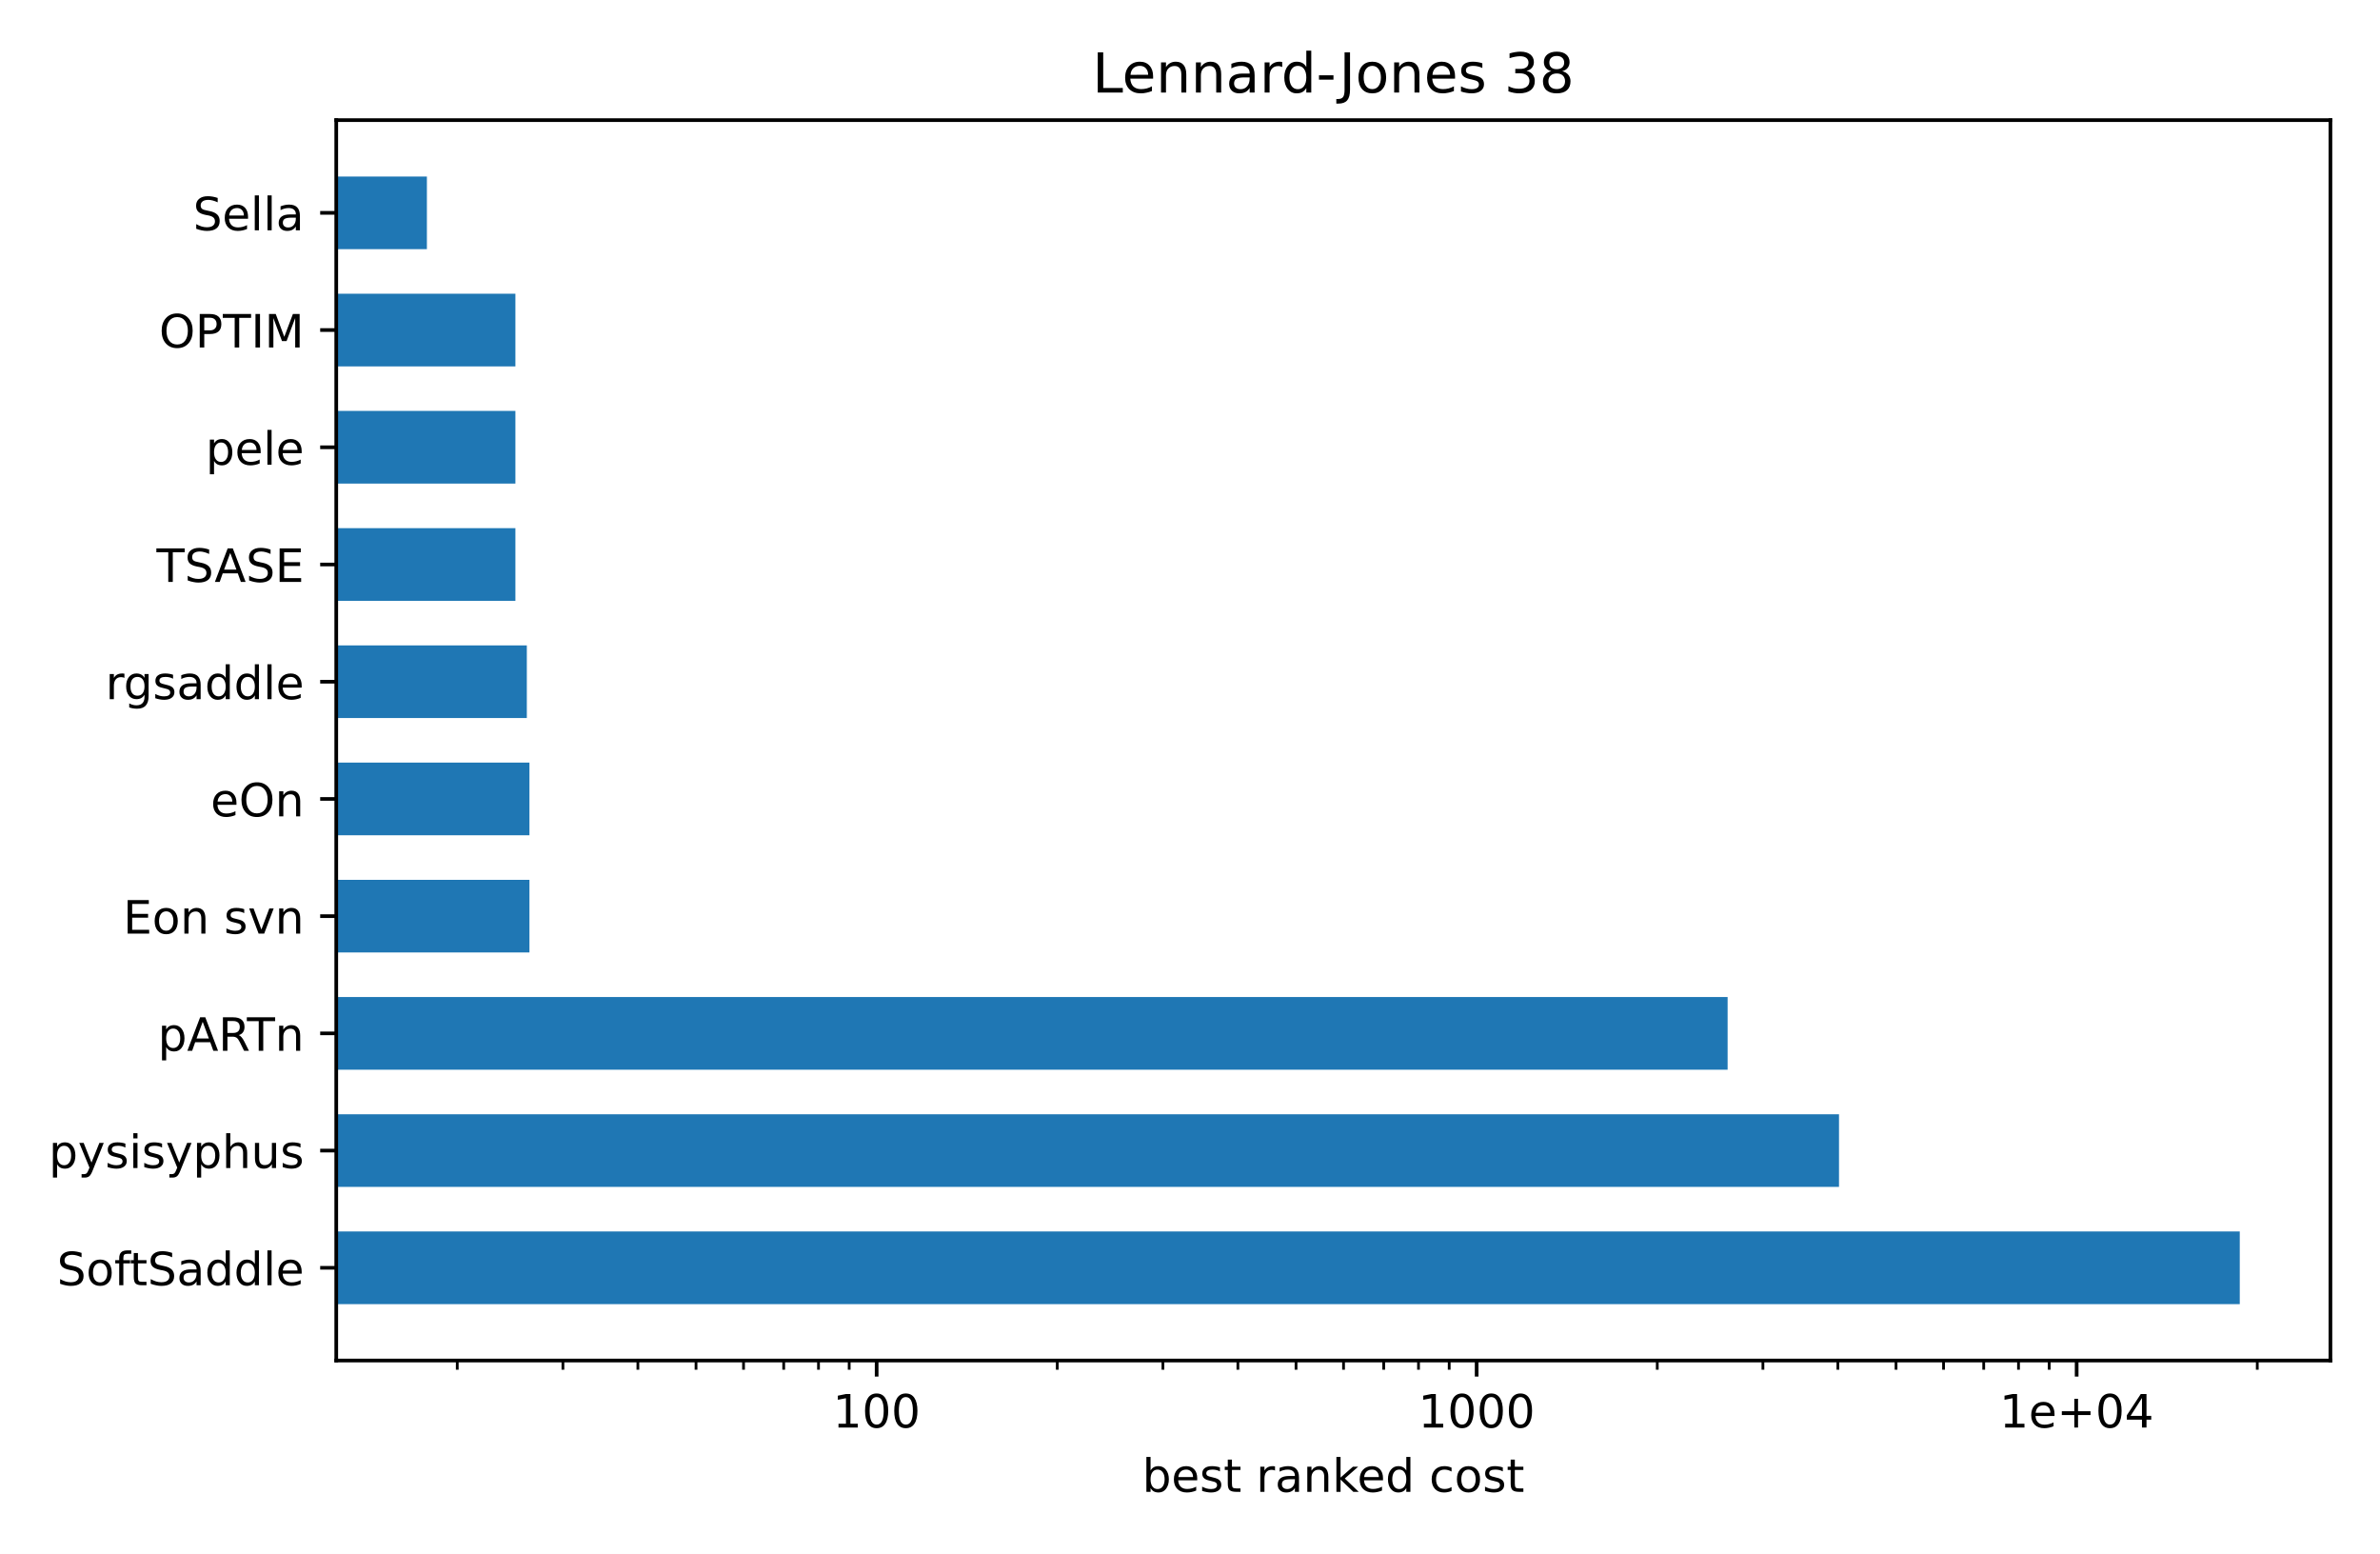
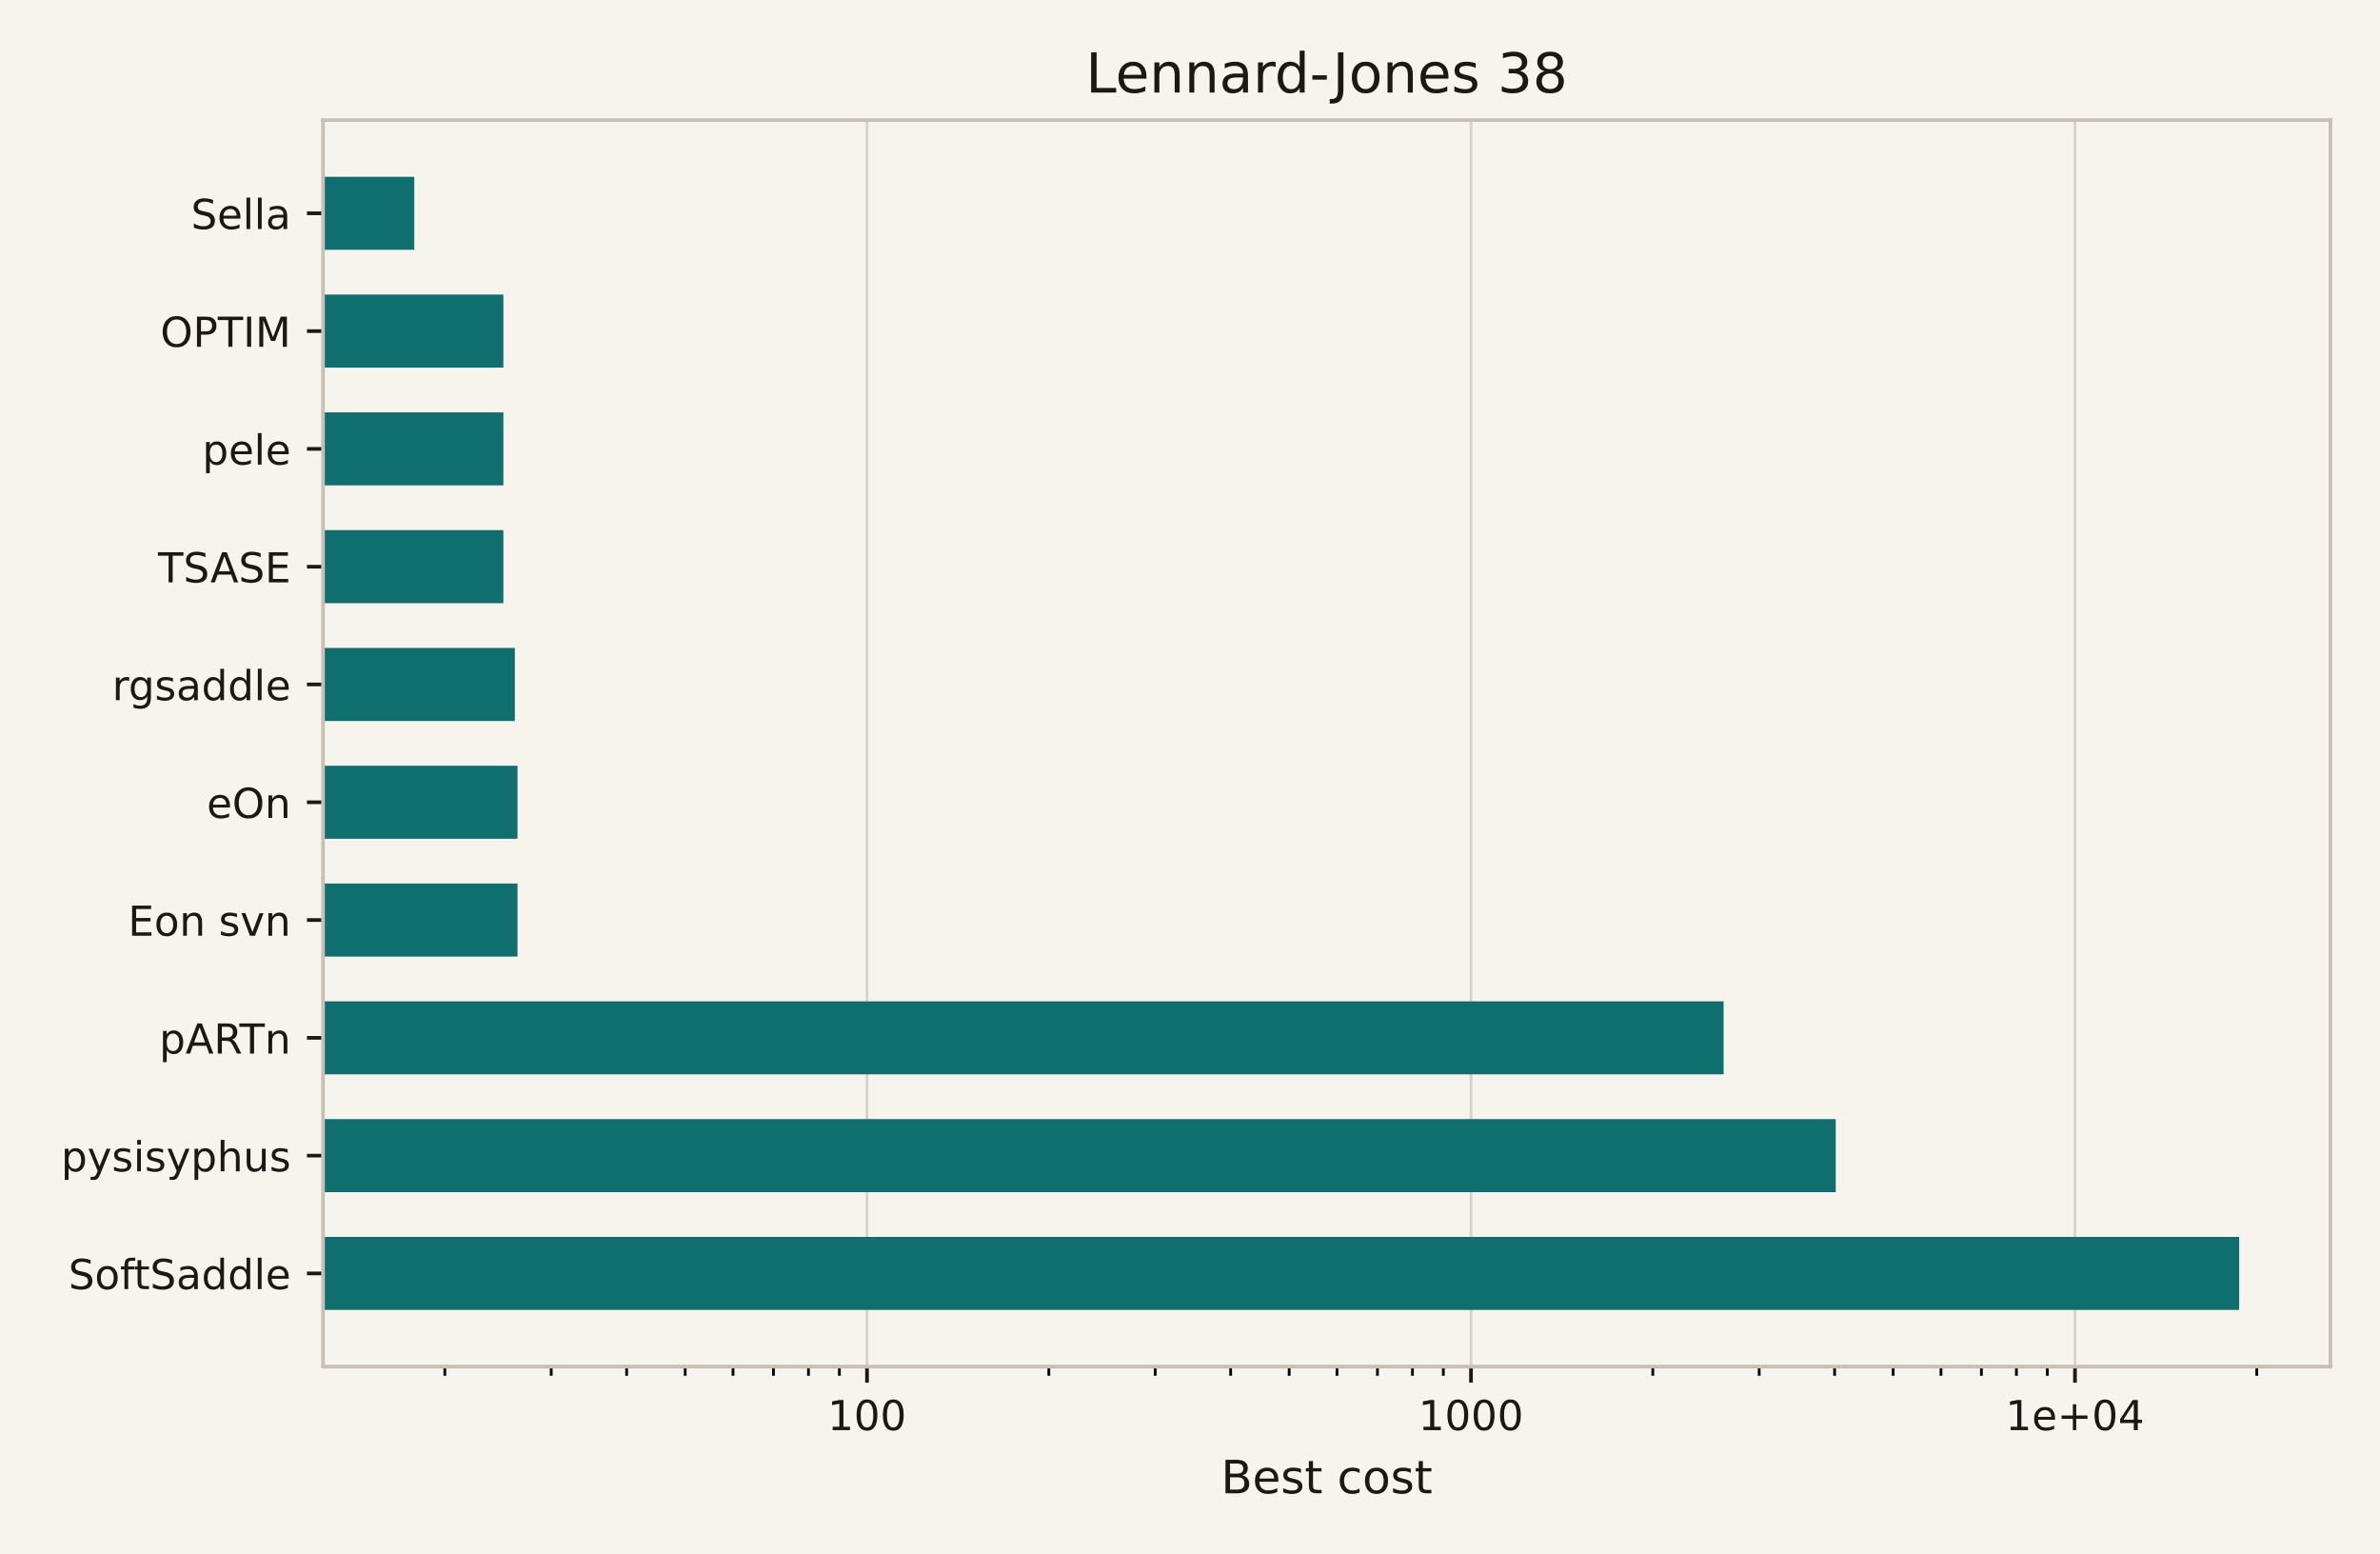
<svg xmlns="http://www.w3.org/2000/svg" xmlns:xlink="http://www.w3.org/1999/xlink" width="518.4pt" height="338.4pt" viewBox="0 0 518.4 338.4" version="1.1">
  <defs>
    <style type="text/css">*{stroke-linejoin: round; stroke-linecap: butt}</style>
  </defs>
  <g id="figure_1">
    <g id="patch_1">
-       <path d="M 0 338.4  L 518.4 338.4  L 518.4 0  L 0 0  z " style="fill: #ffffff" />
+       <path d="M 0 338.4  L 518.4 338.4  L 518.4 0  L 0 0  z " style="fill: #f7f4ee" />
    </g>
    <g id="axes_1">
      <g id="patch_2">
-         <path d="M 73.24 296.278  L 507.6 296.278  L 507.6 26.16  L 73.24 26.16  z " style="fill: #ffffff" />
-       </g>
-       <g id="patch_3">
-         <path d="M -130760.835 38.438  L 92.984 38.438  L 92.984 54.264  L -130760.835 54.264  z " clip-path="url(#pd498069ab3)" style="fill: #1f77b4" />
-       </g>
-       <g id="patch_4">
-         <path d="M -130760.835 63.964  L 112.263 63.964  L 112.263 79.79  L -130760.835 79.79  z " clip-path="url(#pd498069ab3)" style="fill: #1f77b4" />
-       </g>
-       <g id="patch_5">
-         <path d="M -130760.835 89.49  L 112.263 89.49  L 112.263 105.317  L -130760.835 105.317  z " clip-path="url(#pd498069ab3)" style="fill: #1f77b4" />
-       </g>
-       <g id="patch_6">
-         <path d="M -130760.835 115.017  L 112.263 115.017  L 112.263 130.843  L -130760.835 130.843  z " clip-path="url(#pd498069ab3)" style="fill: #1f77b4" />
-       </g>
-       <g id="patch_7">
-         <path d="M -130760.835 140.543  L 114.751 140.543  L 114.751 156.369  L -130760.835 156.369  z " clip-path="url(#pd498069ab3)" style="fill: #1f77b4" />
-       </g>
-       <g id="patch_8">
-         <path d="M -130760.835 166.069  L 115.323 166.069  L 115.323 181.895  L -130760.835 181.895  z " clip-path="url(#pd498069ab3)" style="fill: #1f77b4" />
-       </g>
-       <g id="patch_9">
-         <path d="M -130760.835 191.595  L 115.323 191.595  L 115.323 207.421  L -130760.835 207.421  z " clip-path="url(#pd498069ab3)" style="fill: #1f77b4" />
-       </g>
-       <g id="patch_10">
-         <path d="M -130760.835 217.121  L 376.301 217.121  L 376.301 232.947  L -130760.835 232.947  z " clip-path="url(#pd498069ab3)" style="fill: #1f77b4" />
-       </g>
-       <g id="patch_11">
-         <path d="M -130760.835 242.647  L 400.563 242.647  L 400.563 258.473  L -130760.835 258.473  z " clip-path="url(#pd498069ab3)" style="fill: #1f77b4" />
-       </g>
-       <g id="patch_12">
-         <path d="M -130760.835 268.173  L 487.856 268.173  L 487.856 284  L -130760.835 284  z " clip-path="url(#pd498069ab3)" style="fill: #1f77b4" />
+         <path d="M 70.36 297.6  L 507.6 297.6  L 507.6 26.16  L 70.36 26.16  z " style="fill: #f7f4ee" />
      </g>
      <g id="matplotlib.axis_1">
        <g id="xtick_1">
          <g id="line2d_1">
+             <path d="M 188.847 297.6  L 188.847 26.16  " clip-path="url(#pe5eb824201)" style="fill: none; stroke: #d9d3c7; stroke-width: 0.6; stroke-linecap: square" />
+           </g>
+           <g id="line2d_2">
            <defs>
-               <path id="m8ea4d47d77" d="M 0 0  L 0 3.5  " style="stroke: #000000; stroke-width: 0.8" />
+               <path id="m0617ce4a32" d="M 0 0  L 0 3.5  " style="stroke: #1c1915; stroke-width: 0.8" />
            </defs>
            <g>
-               <use xlink:href="#m8ea4d47d77" x="190.947" y="296.278" style="stroke: #000000; stroke-width: 0.8" />
+               <use xlink:href="#m0617ce4a32" x="188.847" y="297.6" style="fill: #1c1915; stroke: #1c1915; stroke-width: 0.8" />
            </g>
          </g>
          <g id="text_1">
-             <text style="font-size: 10px; font-family: 'DejaVu Sans', 'Bitstream Vera Sans', 'Computer Modern Sans Serif', 'Lucida Grande', 'Verdana', 'Geneva', 'Lucid', 'Arial', 'Helvetica', 'Avant Garde', sans-serif; text-anchor: middle" x="190.947" y="310.875" transform="rotate(-0 190.9465 310.8753)">100</text>
+             <text style="font-size: 9px; font-family: 'DejaVu Sans', 'Bitstream Vera Sans', 'Computer Modern Sans Serif', 'Lucida Grande', 'Verdana', 'Geneva', 'Lucid', 'Arial', 'Helvetica', 'Avant Garde', sans-serif; text-anchor: middle; fill: #1c1915" x="188.847" y="311.438" transform="rotate(-0 188.847 311.4379)">100</text>
          </g>
        </g>
        <g id="xtick_2">
-           <g id="line2d_2">
-             <g>
-               <use xlink:href="#m8ea4d47d77" x="321.637" y="296.278" style="stroke: #000000; stroke-width: 0.8" />
+           <g id="line2d_3">
+             <path d="M 320.404 297.6  L 320.404 26.16  " clip-path="url(#pe5eb824201)" style="fill: none; stroke: #d9d3c7; stroke-width: 0.6; stroke-linecap: square" />
+           </g>
+           <g id="line2d_4">
+             <g>
+               <use xlink:href="#m0617ce4a32" x="320.404" y="297.6" style="fill: #1c1915; stroke: #1c1915; stroke-width: 0.8" />
            </g>
          </g>
          <g id="text_2">
-             <text style="font-size: 10px; font-family: 'DejaVu Sans', 'Bitstream Vera Sans', 'Computer Modern Sans Serif', 'Lucida Grande', 'Verdana', 'Geneva', 'Lucid', 'Arial', 'Helvetica', 'Avant Garde', sans-serif; text-anchor: middle" x="321.637" y="310.875" transform="rotate(-0 321.6369 310.8753)">1000</text>
+             <text style="font-size: 9px; font-family: 'DejaVu Sans', 'Bitstream Vera Sans', 'Computer Modern Sans Serif', 'Lucida Grande', 'Verdana', 'Geneva', 'Lucid', 'Arial', 'Helvetica', 'Avant Garde', sans-serif; text-anchor: middle; fill: #1c1915" x="320.404" y="311.438" transform="rotate(-0 320.4039 311.4379)">1000</text>
          </g>
        </g>
        <g id="xtick_3">
-           <g id="line2d_3">
-             <g>
-               <use xlink:href="#m8ea4d47d77" x="452.327" y="296.278" style="stroke: #000000; stroke-width: 0.8" />
+           <g id="line2d_5">
+             <path d="M 451.961 297.6  L 451.961 26.16  " clip-path="url(#pe5eb824201)" style="fill: none; stroke: #d9d3c7; stroke-width: 0.6; stroke-linecap: square" />
+           </g>
+           <g id="line2d_6">
+             <g>
+               <use xlink:href="#m0617ce4a32" x="451.961" y="297.6" style="fill: #1c1915; stroke: #1c1915; stroke-width: 0.8" />
            </g>
          </g>
          <g id="text_3">
-             <text style="font-size: 10px; font-family: 'DejaVu Sans', 'Bitstream Vera Sans', 'Computer Modern Sans Serif', 'Lucida Grande', 'Verdana', 'Geneva', 'Lucid', 'Arial', 'Helvetica', 'Avant Garde', sans-serif; text-anchor: middle" x="452.327" y="310.875" transform="rotate(-0 452.3273 310.8753)">1e+04</text>
+             <text style="font-size: 9px; font-family: 'DejaVu Sans', 'Bitstream Vera Sans', 'Computer Modern Sans Serif', 'Lucida Grande', 'Verdana', 'Geneva', 'Lucid', 'Arial', 'Helvetica', 'Avant Garde', sans-serif; text-anchor: middle; fill: #1c1915" x="451.961" y="311.438" transform="rotate(-0 451.9609 311.4379)">1e+04</text>
          </g>
        </g>
        <g id="xtick_4">
-           <g id="line2d_4">
+           <g id="line2d_7">
            <defs>
              <path id="mdd76fc2fa7" d="M 0 0  L 0 2  " style="stroke: #000000; stroke-width: 0.6" />
            </defs>
            <g>
-               <use xlink:href="#mdd76fc2fa7" x="99.598" y="296.278" style="stroke: #000000; stroke-width: 0.6" />
+               <use xlink:href="#mdd76fc2fa7" x="96.893" y="297.6" style="stroke: #000000; stroke-width: 0.6" />
            </g>
          </g>
        </g>
        <g id="xtick_5">
-           <g id="line2d_5">
-             <g>
-               <use xlink:href="#mdd76fc2fa7" x="122.611" y="296.278" style="stroke: #000000; stroke-width: 0.6" />
+           <g id="line2d_8">
+             <g>
+               <use xlink:href="#mdd76fc2fa7" x="120.059" y="297.6" style="stroke: #000000; stroke-width: 0.6" />
            </g>
          </g>
        </g>
        <g id="xtick_6">
-           <g id="line2d_6">
-             <g>
-               <use xlink:href="#mdd76fc2fa7" x="138.94" y="296.278" style="stroke: #000000; stroke-width: 0.6" />
+           <g id="line2d_9">
+             <g>
+               <use xlink:href="#mdd76fc2fa7" x="136.495" y="297.6" style="stroke: #000000; stroke-width: 0.6" />
            </g>
          </g>
        </g>
        <g id="xtick_7">
-           <g id="line2d_7">
-             <g>
-               <use xlink:href="#mdd76fc2fa7" x="151.605" y="296.278" style="stroke: #000000; stroke-width: 0.6" />
+           <g id="line2d_10">
+             <g>
+               <use xlink:href="#mdd76fc2fa7" x="149.244" y="297.6" style="stroke: #000000; stroke-width: 0.6" />
            </g>
          </g>
        </g>
        <g id="xtick_8">
-           <g id="line2d_8">
-             <g>
-               <use xlink:href="#mdd76fc2fa7" x="161.953" y="296.278" style="stroke: #000000; stroke-width: 0.6" />
+           <g id="line2d_11">
+             <g>
+               <use xlink:href="#mdd76fc2fa7" x="159.661" y="297.6" style="stroke: #000000; stroke-width: 0.6" />
            </g>
          </g>
        </g>
        <g id="xtick_9">
-           <g id="line2d_9">
-             <g>
-               <use xlink:href="#mdd76fc2fa7" x="170.702" y="296.278" style="stroke: #000000; stroke-width: 0.6" />
+           <g id="line2d_12">
+             <g>
+               <use xlink:href="#mdd76fc2fa7" x="168.469" y="297.6" style="stroke: #000000; stroke-width: 0.6" />
            </g>
          </g>
        </g>
        <g id="xtick_10">
-           <g id="line2d_10">
-             <g>
-               <use xlink:href="#mdd76fc2fa7" x="178.281" y="296.278" style="stroke: #000000; stroke-width: 0.6" />
+           <g id="line2d_13">
+             <g>
+               <use xlink:href="#mdd76fc2fa7" x="176.098" y="297.6" style="stroke: #000000; stroke-width: 0.6" />
            </g>
          </g>
        </g>
        <g id="xtick_11">
-           <g id="line2d_11">
-             <g>
-               <use xlink:href="#mdd76fc2fa7" x="184.966" y="296.278" style="stroke: #000000; stroke-width: 0.6" />
+           <g id="line2d_14">
+             <g>
+               <use xlink:href="#mdd76fc2fa7" x="182.827" y="297.6" style="stroke: #000000; stroke-width: 0.6" />
            </g>
          </g>
        </g>
        <g id="xtick_12">
-           <g id="line2d_12">
-             <g>
-               <use xlink:href="#mdd76fc2fa7" x="230.288" y="296.278" style="stroke: #000000; stroke-width: 0.6" />
+           <g id="line2d_15">
+             <g>
+               <use xlink:href="#mdd76fc2fa7" x="228.45" y="297.6" style="stroke: #000000; stroke-width: 0.6" />
            </g>
          </g>
        </g>
        <g id="xtick_13">
-           <g id="line2d_13">
-             <g>
-               <use xlink:href="#mdd76fc2fa7" x="253.302" y="296.278" style="stroke: #000000; stroke-width: 0.6" />
+           <g id="line2d_16">
+             <g>
+               <use xlink:href="#mdd76fc2fa7" x="251.616" y="297.6" style="stroke: #000000; stroke-width: 0.6" />
            </g>
          </g>
        </g>
        <g id="xtick_14">
-           <g id="line2d_14">
-             <g>
-               <use xlink:href="#mdd76fc2fa7" x="269.63" y="296.278" style="stroke: #000000; stroke-width: 0.6" />
+           <g id="line2d_17">
+             <g>
+               <use xlink:href="#mdd76fc2fa7" x="268.052" y="297.6" style="stroke: #000000; stroke-width: 0.6" />
            </g>
          </g>
        </g>
        <g id="xtick_15">
-           <g id="line2d_15">
-             <g>
-               <use xlink:href="#mdd76fc2fa7" x="282.295" y="296.278" style="stroke: #000000; stroke-width: 0.6" />
+           <g id="line2d_18">
+             <g>
+               <use xlink:href="#mdd76fc2fa7" x="280.801" y="297.6" style="stroke: #000000; stroke-width: 0.6" />
            </g>
          </g>
        </g>
        <g id="xtick_16">
-           <g id="line2d_16">
-             <g>
-               <use xlink:href="#mdd76fc2fa7" x="292.643" y="296.278" style="stroke: #000000; stroke-width: 0.6" />
+           <g id="line2d_19">
+             <g>
+               <use xlink:href="#mdd76fc2fa7" x="291.218" y="297.6" style="stroke: #000000; stroke-width: 0.6" />
            </g>
          </g>
        </g>
        <g id="xtick_17">
-           <g id="line2d_17">
-             <g>
-               <use xlink:href="#mdd76fc2fa7" x="301.393" y="296.278" style="stroke: #000000; stroke-width: 0.6" />
+           <g id="line2d_20">
+             <g>
+               <use xlink:href="#mdd76fc2fa7" x="300.026" y="297.6" style="stroke: #000000; stroke-width: 0.6" />
            </g>
          </g>
        </g>
        <g id="xtick_18">
-           <g id="line2d_18">
-             <g>
-               <use xlink:href="#mdd76fc2fa7" x="308.972" y="296.278" style="stroke: #000000; stroke-width: 0.6" />
+           <g id="line2d_21">
+             <g>
+               <use xlink:href="#mdd76fc2fa7" x="307.655" y="297.6" style="stroke: #000000; stroke-width: 0.6" />
            </g>
          </g>
        </g>
        <g id="xtick_19">
-           <g id="line2d_19">
-             <g>
-               <use xlink:href="#mdd76fc2fa7" x="315.657" y="296.278" style="stroke: #000000; stroke-width: 0.6" />
+           <g id="line2d_22">
+             <g>
+               <use xlink:href="#mdd76fc2fa7" x="314.384" y="297.6" style="stroke: #000000; stroke-width: 0.6" />
            </g>
          </g>
        </g>
        <g id="xtick_20">
-           <g id="line2d_20">
-             <g>
-               <use xlink:href="#mdd76fc2fa7" x="360.979" y="296.278" style="stroke: #000000; stroke-width: 0.6" />
+           <g id="line2d_23">
+             <g>
+               <use xlink:href="#mdd76fc2fa7" x="360.007" y="297.6" style="stroke: #000000; stroke-width: 0.6" />
            </g>
          </g>
        </g>
        <g id="xtick_21">
-           <g id="line2d_21">
-             <g>
-               <use xlink:href="#mdd76fc2fa7" x="383.992" y="296.278" style="stroke: #000000; stroke-width: 0.6" />
+           <g id="line2d_24">
+             <g>
+               <use xlink:href="#mdd76fc2fa7" x="383.173" y="297.6" style="stroke: #000000; stroke-width: 0.6" />
            </g>
          </g>
        </g>
        <g id="xtick_22">
-           <g id="line2d_22">
-             <g>
-               <use xlink:href="#mdd76fc2fa7" x="400.32" y="296.278" style="stroke: #000000; stroke-width: 0.6" />
+           <g id="line2d_25">
+             <g>
+               <use xlink:href="#mdd76fc2fa7" x="399.609" y="297.6" style="stroke: #000000; stroke-width: 0.6" />
            </g>
          </g>
        </g>
        <g id="xtick_23">
-           <g id="line2d_23">
-             <g>
-               <use xlink:href="#mdd76fc2fa7" x="412.986" y="296.278" style="stroke: #000000; stroke-width: 0.6" />
+           <g id="line2d_26">
+             <g>
+               <use xlink:href="#mdd76fc2fa7" x="412.358" y="297.6" style="stroke: #000000; stroke-width: 0.6" />
            </g>
          </g>
        </g>
        <g id="xtick_24">
-           <g id="line2d_24">
-             <g>
-               <use xlink:href="#mdd76fc2fa7" x="423.334" y="296.278" style="stroke: #000000; stroke-width: 0.6" />
+           <g id="line2d_27">
+             <g>
+               <use xlink:href="#mdd76fc2fa7" x="422.775" y="297.6" style="stroke: #000000; stroke-width: 0.6" />
            </g>
          </g>
        </g>
        <g id="xtick_25">
-           <g id="line2d_25">
-             <g>
-               <use xlink:href="#mdd76fc2fa7" x="432.083" y="296.278" style="stroke: #000000; stroke-width: 0.6" />
+           <g id="line2d_28">
+             <g>
+               <use xlink:href="#mdd76fc2fa7" x="431.582" y="297.6" style="stroke: #000000; stroke-width: 0.6" />
            </g>
          </g>
        </g>
        <g id="xtick_26">
-           <g id="line2d_26">
-             <g>
-               <use xlink:href="#mdd76fc2fa7" x="439.662" y="296.278" style="stroke: #000000; stroke-width: 0.6" />
+           <g id="line2d_29">
+             <g>
+               <use xlink:href="#mdd76fc2fa7" x="439.212" y="297.6" style="stroke: #000000; stroke-width: 0.6" />
            </g>
          </g>
        </g>
        <g id="xtick_27">
-           <g id="line2d_27">
-             <g>
-               <use xlink:href="#mdd76fc2fa7" x="446.347" y="296.278" style="stroke: #000000; stroke-width: 0.6" />
+           <g id="line2d_30">
+             <g>
+               <use xlink:href="#mdd76fc2fa7" x="445.941" y="297.6" style="stroke: #000000; stroke-width: 0.6" />
            </g>
          </g>
        </g>
        <g id="xtick_28">
-           <g id="line2d_28">
-             <g>
-               <use xlink:href="#mdd76fc2fa7" x="491.669" y="296.278" style="stroke: #000000; stroke-width: 0.6" />
+           <g id="line2d_31">
+             <g>
+               <use xlink:href="#mdd76fc2fa7" x="491.563" y="297.6" style="stroke: #000000; stroke-width: 0.6" />
            </g>
          </g>
        </g>
        <g id="text_4">
-           <text style="font-size: 10px; font-family: 'DejaVu Sans', 'Bitstream Vera Sans', 'Computer Modern Sans Serif', 'Lucida Grande', 'Verdana', 'Geneva', 'Lucid', 'Arial', 'Helvetica', 'Avant Garde', sans-serif; text-anchor: middle" x="290.42" y="324.876" transform="rotate(-0 290.42 324.8761)">best ranked cost</text>
+           <text style="font-size: 10px; font-family: 'DejaVu Sans', 'Bitstream Vera Sans', 'Computer Modern Sans Serif', 'Lucida Grande', 'Verdana', 'Geneva', 'Lucid', 'Arial', 'Helvetica', 'Avant Garde', sans-serif; text-anchor: middle; fill: #1c1915" x="288.98" y="325.198" transform="rotate(-0 288.98 325.1977)">Best cost</text>
        </g>
      </g>
      <g id="matplotlib.axis_2">
        <g id="ytick_1">
-           <g id="line2d_29">
+           <g id="line2d_32">
            <defs>
-               <path id="md659df78fa" d="M 0 0  L -3.5 0  " style="stroke: #000000; stroke-width: 0.8" />
+               <path id="m97dde00479" d="M 0 0  L -3.5 0  " style="stroke: #1c1915; stroke-width: 0.8" />
            </defs>
            <g>
-               <use xlink:href="#md659df78fa" x="73.24" y="46.351" style="stroke: #000000; stroke-width: 0.8" />
+               <use xlink:href="#m97dde00479" x="70.36" y="46.45" style="fill: #1c1915; stroke: #1c1915; stroke-width: 0.8" />
            </g>
          </g>
          <g id="text_5">
-             <text style="font-size: 10px; font-family: 'DejaVu Sans', 'Bitstream Vera Sans', 'Computer Modern Sans Serif', 'Lucida Grande', 'Verdana', 'Geneva', 'Lucid', 'Arial', 'Helvetica', 'Avant Garde', sans-serif; text-anchor: end" x="66.24" y="50.15" transform="rotate(-0 66.24 50.1504)">Sella</text>
+             <text style="font-size: 9px; font-family: 'DejaVu Sans', 'Bitstream Vera Sans', 'Computer Modern Sans Serif', 'Lucida Grande', 'Verdana', 'Geneva', 'Lucid', 'Arial', 'Helvetica', 'Avant Garde', sans-serif; text-anchor: end; fill: #1c1915" x="63.36" y="49.869" transform="rotate(-0 63.36 49.86932)">Sella</text>
          </g>
        </g>
        <g id="ytick_2">
-           <g id="line2d_30">
-             <g>
-               <use xlink:href="#md659df78fa" x="73.24" y="71.877" style="stroke: #000000; stroke-width: 0.8" />
+           <g id="line2d_33">
+             <g>
+               <use xlink:href="#m97dde00479" x="70.36" y="72.101" style="fill: #1c1915; stroke: #1c1915; stroke-width: 0.8" />
            </g>
          </g>
          <g id="text_6">
-             <text style="font-size: 10px; font-family: 'DejaVu Sans', 'Bitstream Vera Sans', 'Computer Modern Sans Serif', 'Lucida Grande', 'Verdana', 'Geneva', 'Lucid', 'Arial', 'Helvetica', 'Avant Garde', sans-serif; text-anchor: end" x="66.24" y="75.676" transform="rotate(-0 66.24 75.67615)">OPTIM</text>
+             <text style="font-size: 9px; font-family: 'DejaVu Sans', 'Bitstream Vera Sans', 'Computer Modern Sans Serif', 'Lucida Grande', 'Verdana', 'Geneva', 'Lucid', 'Arial', 'Helvetica', 'Avant Garde', sans-serif; text-anchor: end; fill: #1c1915" x="63.36" y="75.52" transform="rotate(-0 63.36 75.52008)">OPTIM</text>
          </g>
        </g>
        <g id="ytick_3">
-           <g id="line2d_31">
-             <g>
-               <use xlink:href="#md659df78fa" x="73.24" y="97.403" style="stroke: #000000; stroke-width: 0.8" />
+           <g id="line2d_34">
+             <g>
+               <use xlink:href="#m97dde00479" x="70.36" y="97.752" style="fill: #1c1915; stroke: #1c1915; stroke-width: 0.8" />
            </g>
          </g>
          <g id="text_7">
-             <text style="font-size: 10px; font-family: 'DejaVu Sans', 'Bitstream Vera Sans', 'Computer Modern Sans Serif', 'Lucida Grande', 'Verdana', 'Geneva', 'Lucid', 'Arial', 'Helvetica', 'Avant Garde', sans-serif; text-anchor: end" x="66.24" y="101.203" transform="rotate(-0 66.24 101.2027)">pele</text>
+             <text style="font-size: 9px; font-family: 'DejaVu Sans', 'Bitstream Vera Sans', 'Computer Modern Sans Serif', 'Lucida Grande', 'Verdana', 'Geneva', 'Lucid', 'Arial', 'Helvetica', 'Avant Garde', sans-serif; text-anchor: end; fill: #1c1915" x="63.36" y="101.172" transform="rotate(-0 63.36 101.1715)">pele</text>
          </g>
        </g>
        <g id="ytick_4">
-           <g id="line2d_32">
-             <g>
-               <use xlink:href="#md659df78fa" x="73.24" y="122.93" style="stroke: #000000; stroke-width: 0.8" />
+           <g id="line2d_35">
+             <g>
+               <use xlink:href="#m97dde00479" x="70.36" y="123.403" style="fill: #1c1915; stroke: #1c1915; stroke-width: 0.8" />
            </g>
          </g>
          <g id="text_8">
-             <text style="font-size: 10px; font-family: 'DejaVu Sans', 'Bitstream Vera Sans', 'Computer Modern Sans Serif', 'Lucida Grande', 'Verdana', 'Geneva', 'Lucid', 'Arial', 'Helvetica', 'Avant Garde', sans-serif; text-anchor: end" x="66.24" y="126.728" transform="rotate(-0 66.24 126.7284)">TSASE</text>
+             <text style="font-size: 9px; font-family: 'DejaVu Sans', 'Bitstream Vera Sans', 'Computer Modern Sans Serif', 'Lucida Grande', 'Verdana', 'Geneva', 'Lucid', 'Arial', 'Helvetica', 'Avant Garde', sans-serif; text-anchor: end; fill: #1c1915" x="63.36" y="126.822" transform="rotate(-0 63.36 126.8223)">TSASE</text>
          </g>
        </g>
        <g id="ytick_5">
-           <g id="line2d_33">
-             <g>
-               <use xlink:href="#md659df78fa" x="73.24" y="148.456" style="stroke: #000000; stroke-width: 0.8" />
+           <g id="line2d_36">
+             <g>
+               <use xlink:href="#m97dde00479" x="70.36" y="149.054" style="fill: #1c1915; stroke: #1c1915; stroke-width: 0.8" />
            </g>
          </g>
          <g id="text_9">
-             <text style="font-size: 10px; font-family: 'DejaVu Sans', 'Bitstream Vera Sans', 'Computer Modern Sans Serif', 'Lucida Grande', 'Verdana', 'Geneva', 'Lucid', 'Arial', 'Helvetica', 'Avant Garde', sans-serif; text-anchor: end" x="66.24" y="152.255" transform="rotate(-0 66.24 152.255)">rgsaddle</text>
+             <text style="font-size: 9px; font-family: 'DejaVu Sans', 'Bitstream Vera Sans', 'Computer Modern Sans Serif', 'Lucida Grande', 'Verdana', 'Geneva', 'Lucid', 'Arial', 'Helvetica', 'Avant Garde', sans-serif; text-anchor: end; fill: #1c1915" x="63.36" y="152.474" transform="rotate(-0 63.36 152.4737)">rgsaddle</text>
          </g>
        </g>
        <g id="ytick_6">
-           <g id="line2d_34">
-             <g>
-               <use xlink:href="#md659df78fa" x="73.24" y="173.982" style="stroke: #000000; stroke-width: 0.8" />
+           <g id="line2d_37">
+             <g>
+               <use xlink:href="#m97dde00479" x="70.36" y="174.706" style="fill: #1c1915; stroke: #1c1915; stroke-width: 0.8" />
            </g>
          </g>
          <g id="text_10">
-             <text style="font-size: 10px; font-family: 'DejaVu Sans', 'Bitstream Vera Sans', 'Computer Modern Sans Serif', 'Lucida Grande', 'Verdana', 'Geneva', 'Lucid', 'Arial', 'Helvetica', 'Avant Garde', sans-serif; text-anchor: end" x="66.24" y="177.781" transform="rotate(-0 66.24 177.7807)">eOn</text>
+             <text style="font-size: 9px; font-family: 'DejaVu Sans', 'Bitstream Vera Sans', 'Computer Modern Sans Serif', 'Lucida Grande', 'Verdana', 'Geneva', 'Lucid', 'Arial', 'Helvetica', 'Avant Garde', sans-serif; text-anchor: end; fill: #1c1915" x="63.36" y="178.124" transform="rotate(-0 63.36 178.1245)">eOn</text>
          </g>
        </g>
        <g id="ytick_7">
-           <g id="line2d_35">
-             <g>
-               <use xlink:href="#md659df78fa" x="73.24" y="199.508" style="stroke: #000000; stroke-width: 0.8" />
+           <g id="line2d_38">
+             <g>
+               <use xlink:href="#m97dde00479" x="70.36" y="200.357" style="fill: #1c1915; stroke: #1c1915; stroke-width: 0.8" />
            </g>
          </g>
          <g id="text_11">
-             <text style="font-size: 10px; font-family: 'DejaVu Sans', 'Bitstream Vera Sans', 'Computer Modern Sans Serif', 'Lucida Grande', 'Verdana', 'Geneva', 'Lucid', 'Arial', 'Helvetica', 'Avant Garde', sans-serif; text-anchor: end" x="66.24" y="203.307" transform="rotate(-0 66.24 203.3069)">Eon svn</text>
+             <text style="font-size: 9px; font-family: 'DejaVu Sans', 'Bitstream Vera Sans', 'Computer Modern Sans Serif', 'Lucida Grande', 'Verdana', 'Geneva', 'Lucid', 'Arial', 'Helvetica', 'Avant Garde', sans-serif; text-anchor: end; fill: #1c1915" x="63.36" y="203.776" transform="rotate(-0 63.36 203.7756)">Eon svn</text>
          </g>
        </g>
        <g id="ytick_8">
-           <g id="line2d_36">
-             <g>
-               <use xlink:href="#md659df78fa" x="73.24" y="225.034" style="stroke: #000000; stroke-width: 0.8" />
+           <g id="line2d_39">
+             <g>
+               <use xlink:href="#m97dde00479" x="70.36" y="226.008" style="fill: #1c1915; stroke: #1c1915; stroke-width: 0.8" />
            </g>
          </g>
          <g id="text_12">
-             <text style="font-size: 10px; font-family: 'DejaVu Sans', 'Bitstream Vera Sans', 'Computer Modern Sans Serif', 'Lucida Grande', 'Verdana', 'Geneva', 'Lucid', 'Arial', 'Helvetica', 'Avant Garde', sans-serif; text-anchor: end" x="66.24" y="228.833" transform="rotate(-0 66.24 228.833)">pARTn</text>
+             <text style="font-size: 9px; font-family: 'DejaVu Sans', 'Bitstream Vera Sans', 'Computer Modern Sans Serif', 'Lucida Grande', 'Verdana', 'Geneva', 'Lucid', 'Arial', 'Helvetica', 'Avant Garde', sans-serif; text-anchor: end; fill: #1c1915" x="63.36" y="229.427" transform="rotate(-0 63.36 229.4267)">pARTn</text>
          </g>
        </g>
        <g id="ytick_9">
-           <g id="line2d_37">
-             <g>
-               <use xlink:href="#md659df78fa" x="73.24" y="250.56" style="stroke: #000000; stroke-width: 0.8" />
+           <g id="line2d_40">
+             <g>
+               <use xlink:href="#m97dde00479" x="70.36" y="251.659" style="fill: #1c1915; stroke: #1c1915; stroke-width: 0.8" />
            </g>
          </g>
          <g id="text_13">
-             <text style="font-size: 10px; font-family: 'DejaVu Sans', 'Bitstream Vera Sans', 'Computer Modern Sans Serif', 'Lucida Grande', 'Verdana', 'Geneva', 'Lucid', 'Arial', 'Helvetica', 'Avant Garde', sans-serif; text-anchor: end" x="66.24" y="254.36" transform="rotate(-0 66.24 254.3596)">pysisyphus</text>
+             <text style="font-size: 9px; font-family: 'DejaVu Sans', 'Bitstream Vera Sans', 'Computer Modern Sans Serif', 'Lucida Grande', 'Verdana', 'Geneva', 'Lucid', 'Arial', 'Helvetica', 'Avant Garde', sans-serif; text-anchor: end; fill: #1c1915" x="63.36" y="255.078" transform="rotate(-0 63.36 255.0782)">pysisyphus</text>
          </g>
        </g>
        <g id="ytick_10">
-           <g id="line2d_38">
-             <g>
-               <use xlink:href="#md659df78fa" x="73.24" y="276.086" style="stroke: #000000; stroke-width: 0.8" />
+           <g id="line2d_41">
+             <g>
+               <use xlink:href="#m97dde00479" x="70.36" y="277.31" style="fill: #1c1915; stroke: #1c1915; stroke-width: 0.8" />
            </g>
          </g>
          <g id="text_14">
-             <text style="font-size: 10px; font-family: 'DejaVu Sans', 'Bitstream Vera Sans', 'Computer Modern Sans Serif', 'Lucida Grande', 'Verdana', 'Geneva', 'Lucid', 'Arial', 'Helvetica', 'Avant Garde', sans-serif; text-anchor: end" x="66.24" y="279.886" transform="rotate(-0 66.24 279.8857)">SoftSaddle</text>
-           </g>
-         </g>
+             <text style="font-size: 9px; font-family: 'DejaVu Sans', 'Bitstream Vera Sans', 'Computer Modern Sans Serif', 'Lucida Grande', 'Verdana', 'Geneva', 'Lucid', 'Arial', 'Helvetica', 'Avant Garde', sans-serif; text-anchor: end; fill: #1c1915" x="63.36" y="280.729" transform="rotate(-0 63.36 280.7293)">SoftSaddle</text>
+           </g>
+         </g>
+       </g>
+       <g id="patch_3">
+         <path d="M -131631.203 38.498  L 90.235 38.498  L 90.235 54.402  L -131631.203 54.402  z " clip-path="url(#pe5eb824201)" style="fill: #0f6e6e" />
+       </g>
+       <g id="patch_4">
+         <path d="M -131631.203 64.149  L 109.642 64.149  L 109.642 80.053  L -131631.203 80.053  z " clip-path="url(#pe5eb824201)" style="fill: #0f6e6e" />
+       </g>
+       <g id="patch_5">
+         <path d="M -131631.203 89.8  L 109.642 89.8  L 109.642 105.704  L -131631.203 105.704  z " clip-path="url(#pe5eb824201)" style="fill: #0f6e6e" />
+       </g>
+       <g id="patch_6">
+         <path d="M -131631.203 115.451  L 109.642 115.451  L 109.642 131.355  L -131631.203 131.355  z " clip-path="url(#pe5eb824201)" style="fill: #0f6e6e" />
+       </g>
+       <g id="patch_7">
+         <path d="M -131631.203 141.103  L 112.146 141.103  L 112.146 157.006  L -131631.203 157.006  z " clip-path="url(#pe5eb824201)" style="fill: #0f6e6e" />
+       </g>
+       <g id="patch_8">
+         <path d="M -131631.203 166.754  L 112.723 166.754  L 112.723 182.657  L -131631.203 182.657  z " clip-path="url(#pe5eb824201)" style="fill: #0f6e6e" />
+       </g>
+       <g id="patch_9">
+         <path d="M -131631.203 192.405  L 112.723 192.405  L 112.723 208.309  L -131631.203 208.309  z " clip-path="url(#pe5eb824201)" style="fill: #0f6e6e" />
+       </g>
+       <g id="patch_10">
+         <path d="M -131631.203 218.056  L 375.431 218.056  L 375.431 233.96  L -131631.203 233.96  z " clip-path="url(#pe5eb824201)" style="fill: #0f6e6e" />
+       </g>
+       <g id="patch_11">
+         <path d="M -131631.203 243.707  L 399.853 243.707  L 399.853 259.611  L -131631.203 259.611  z " clip-path="url(#pe5eb824201)" style="fill: #0f6e6e" />
+       </g>
+       <g id="patch_12">
+         <path d="M -131631.203 269.358  L 487.725 269.358  L 487.725 285.262  L -131631.203 285.262  z " clip-path="url(#pe5eb824201)" style="fill: #0f6e6e" />
      </g>
      <g id="patch_13">
-         <path d="M 73.24 296.278  L 73.24 26.16  " style="fill: none; stroke: #000000; stroke-width: 0.8; stroke-linejoin: miter; stroke-linecap: square" />
+         <path d="M 70.36 297.6  L 70.36 26.16  " style="fill: none; stroke: #c8c0b4; stroke-width: 0.8; stroke-linejoin: miter; stroke-linecap: square" />
      </g>
      <g id="patch_14">
-         <path d="M 507.6 296.278  L 507.6 26.16  " style="fill: none; stroke: #000000; stroke-width: 0.8; stroke-linejoin: miter; stroke-linecap: square" />
+         <path d="M 507.6 297.6  L 507.6 26.16  " style="fill: none; stroke: #c8c0b4; stroke-width: 0.8; stroke-linejoin: miter; stroke-linecap: square" />
      </g>
      <g id="patch_15">
-         <path d="M 73.24 296.278  L 507.6 296.278  " style="fill: none; stroke: #000000; stroke-width: 0.8; stroke-linejoin: miter; stroke-linecap: square" />
+         <path d="M 70.36 297.6  L 507.6 297.6  " style="fill: none; stroke: #c8c0b4; stroke-width: 0.8; stroke-linejoin: miter; stroke-linecap: square" />
      </g>
      <g id="patch_16">
-         <path d="M 73.24 26.16  L 507.6 26.16  " style="fill: none; stroke: #000000; stroke-width: 0.8; stroke-linejoin: miter; stroke-linecap: square" />
+         <path d="M 70.36 26.16  L 507.6 26.16  " style="fill: none; stroke: #c8c0b4; stroke-width: 0.8; stroke-linejoin: miter; stroke-linecap: square" />
      </g>
      <g id="text_15">
-         <text style="font-size: 12px; font-family: 'DejaVu Sans', 'Bitstream Vera Sans', 'Computer Modern Sans Serif', 'Lucida Grande', 'Verdana', 'Geneva', 'Lucid', 'Arial', 'Helvetica', 'Avant Garde', sans-serif; text-anchor: middle" x="290.42" y="20.16" transform="rotate(-0 290.42 20.16)">Lennard-Jones 38</text>
+         <text style="font-size: 12px; font-family: 'DejaVu Sans', 'Bitstream Vera Sans', 'Computer Modern Sans Serif', 'Lucida Grande', 'Verdana', 'Geneva', 'Lucid', 'Arial', 'Helvetica', 'Avant Garde', sans-serif; text-anchor: middle; fill: #1c1915" x="288.98" y="20.16" transform="rotate(-0 288.98 20.16)">Lennard-Jones 38</text>
      </g>
    </g>
  </g>
  <defs>
-     <clipPath id="pd498069ab3">
-       <rect x="73.24" y="26.16" width="434.36" height="270.118" />
+     <clipPath id="pe5eb824201">
+       <rect x="70.36" y="26.16" width="437.24" height="271.44" />
    </clipPath>
  </defs>
</svg>
